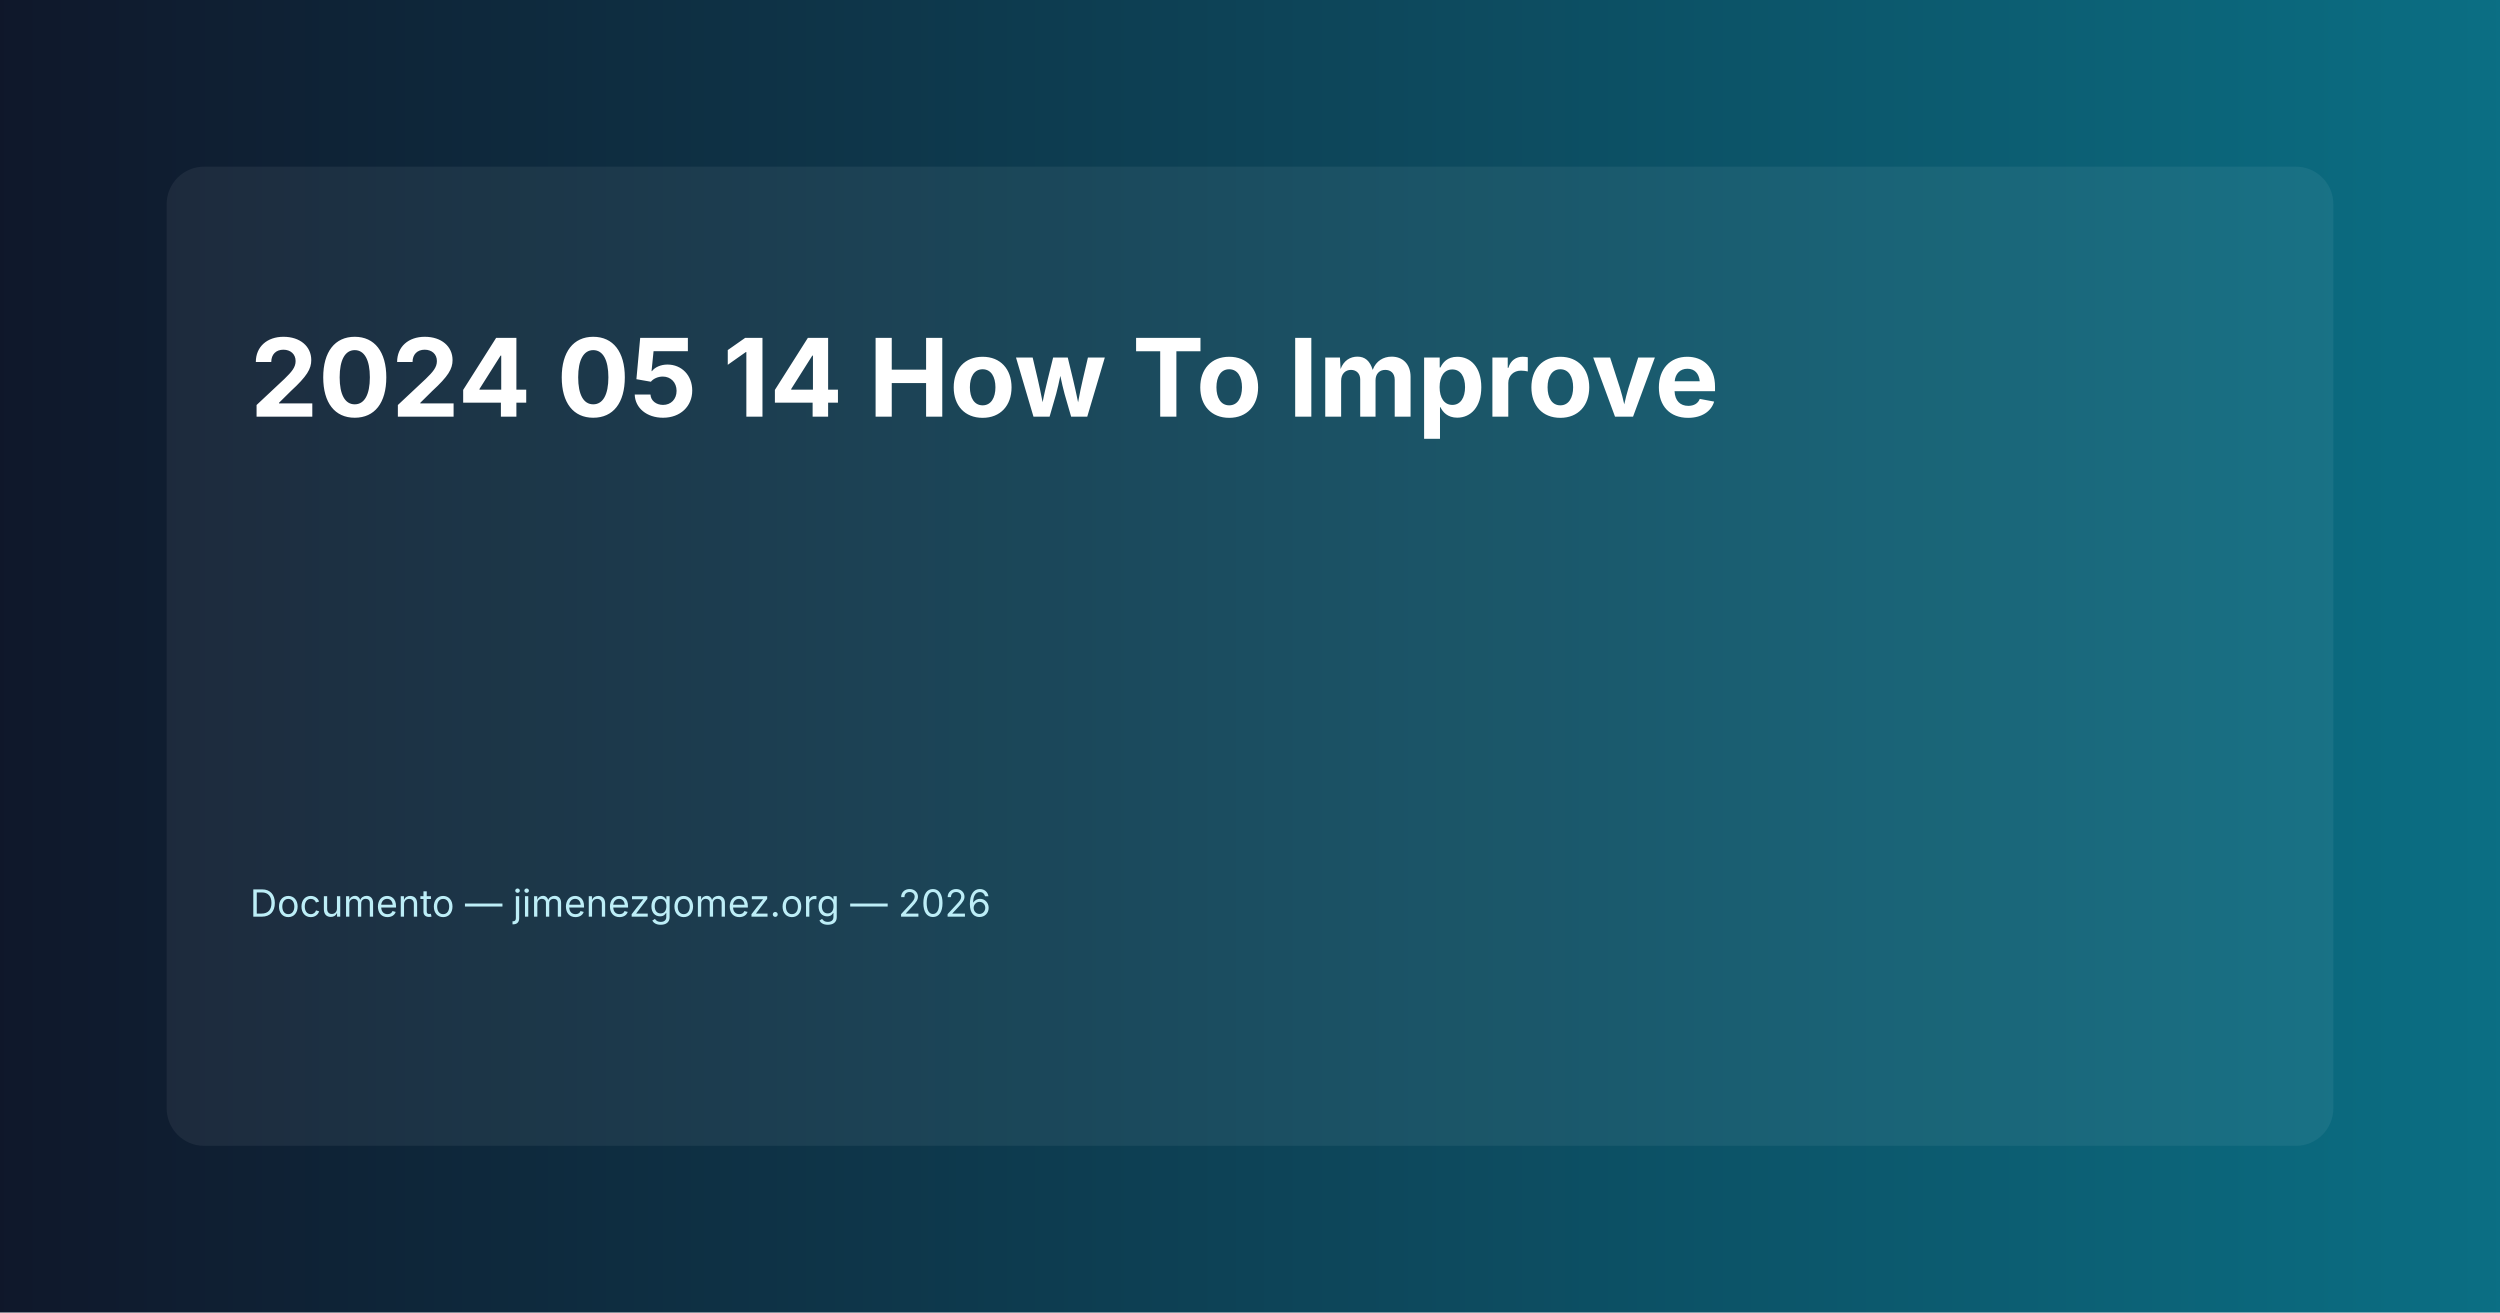
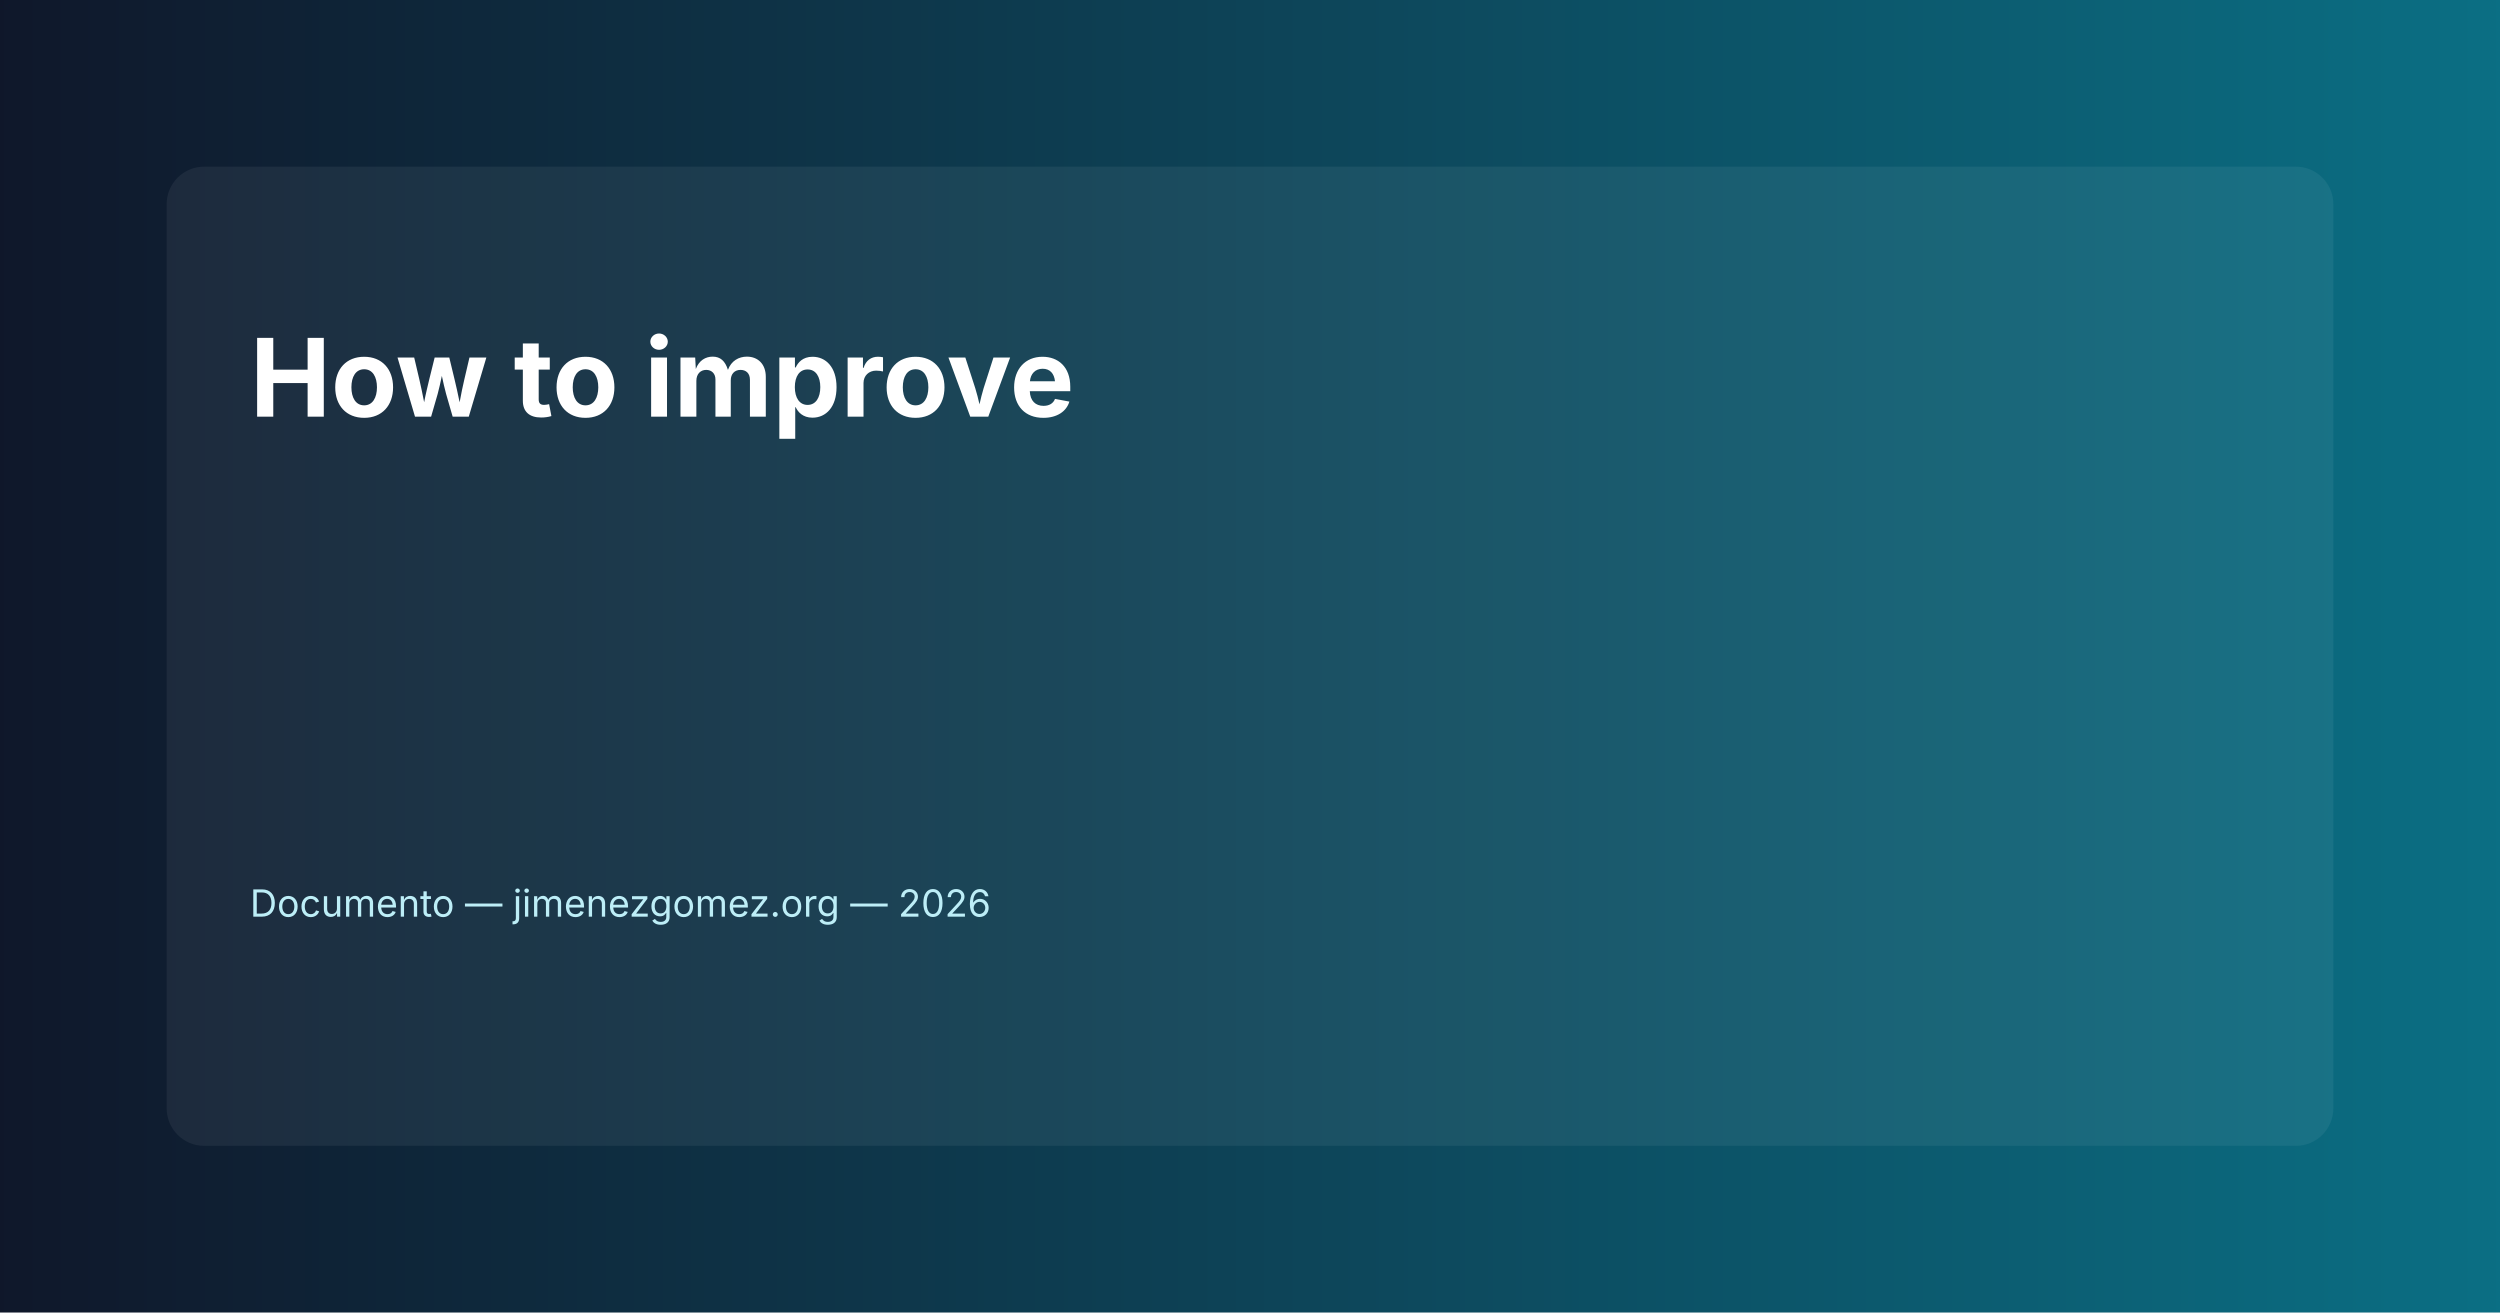
<svg xmlns="http://www.w3.org/2000/svg" width="1200" height="630" viewBox="0 0 1200 630">
  <defs>
    <linearGradient id="g" x1="0" x2="1">
      <stop offset="0" stop-color="#0f172a" />
      <stop offset="1" stop-color="#0b6f84" />
    </linearGradient>
  </defs>
  <rect width="100%" height="100%" fill="url(#g)" />
  <g transform="translate(80,80)">
    <rect x="0" y="0" width="1040" height="470" rx="18" fill-opacity="0.06" fill="#ffffff" />
-     <text x="40" y="120" font-family="Inter, Arial, Helvetica, sans-serif" font-size="52" fill="#ffffff" font-weight="700">2024 05 14 How To Improve</text>
+     <text x="40" y="120" font-family="Inter, Arial, Helvetica, sans-serif" font-size="52" fill="#ffffff" font-weight="700">How to improve</text>
    <text x="40" y="190" font-family="Inter, Arial, Helvetica, sans-serif" font-size="28" fill="#e6f7fb" />
    <text x="40" y="360" font-family="Inter, Arial, Helvetica, sans-serif" font-size="18" fill="#bdeef7">Documento — jimenezgomez.org — 2026</text>
  </g>
</svg>
